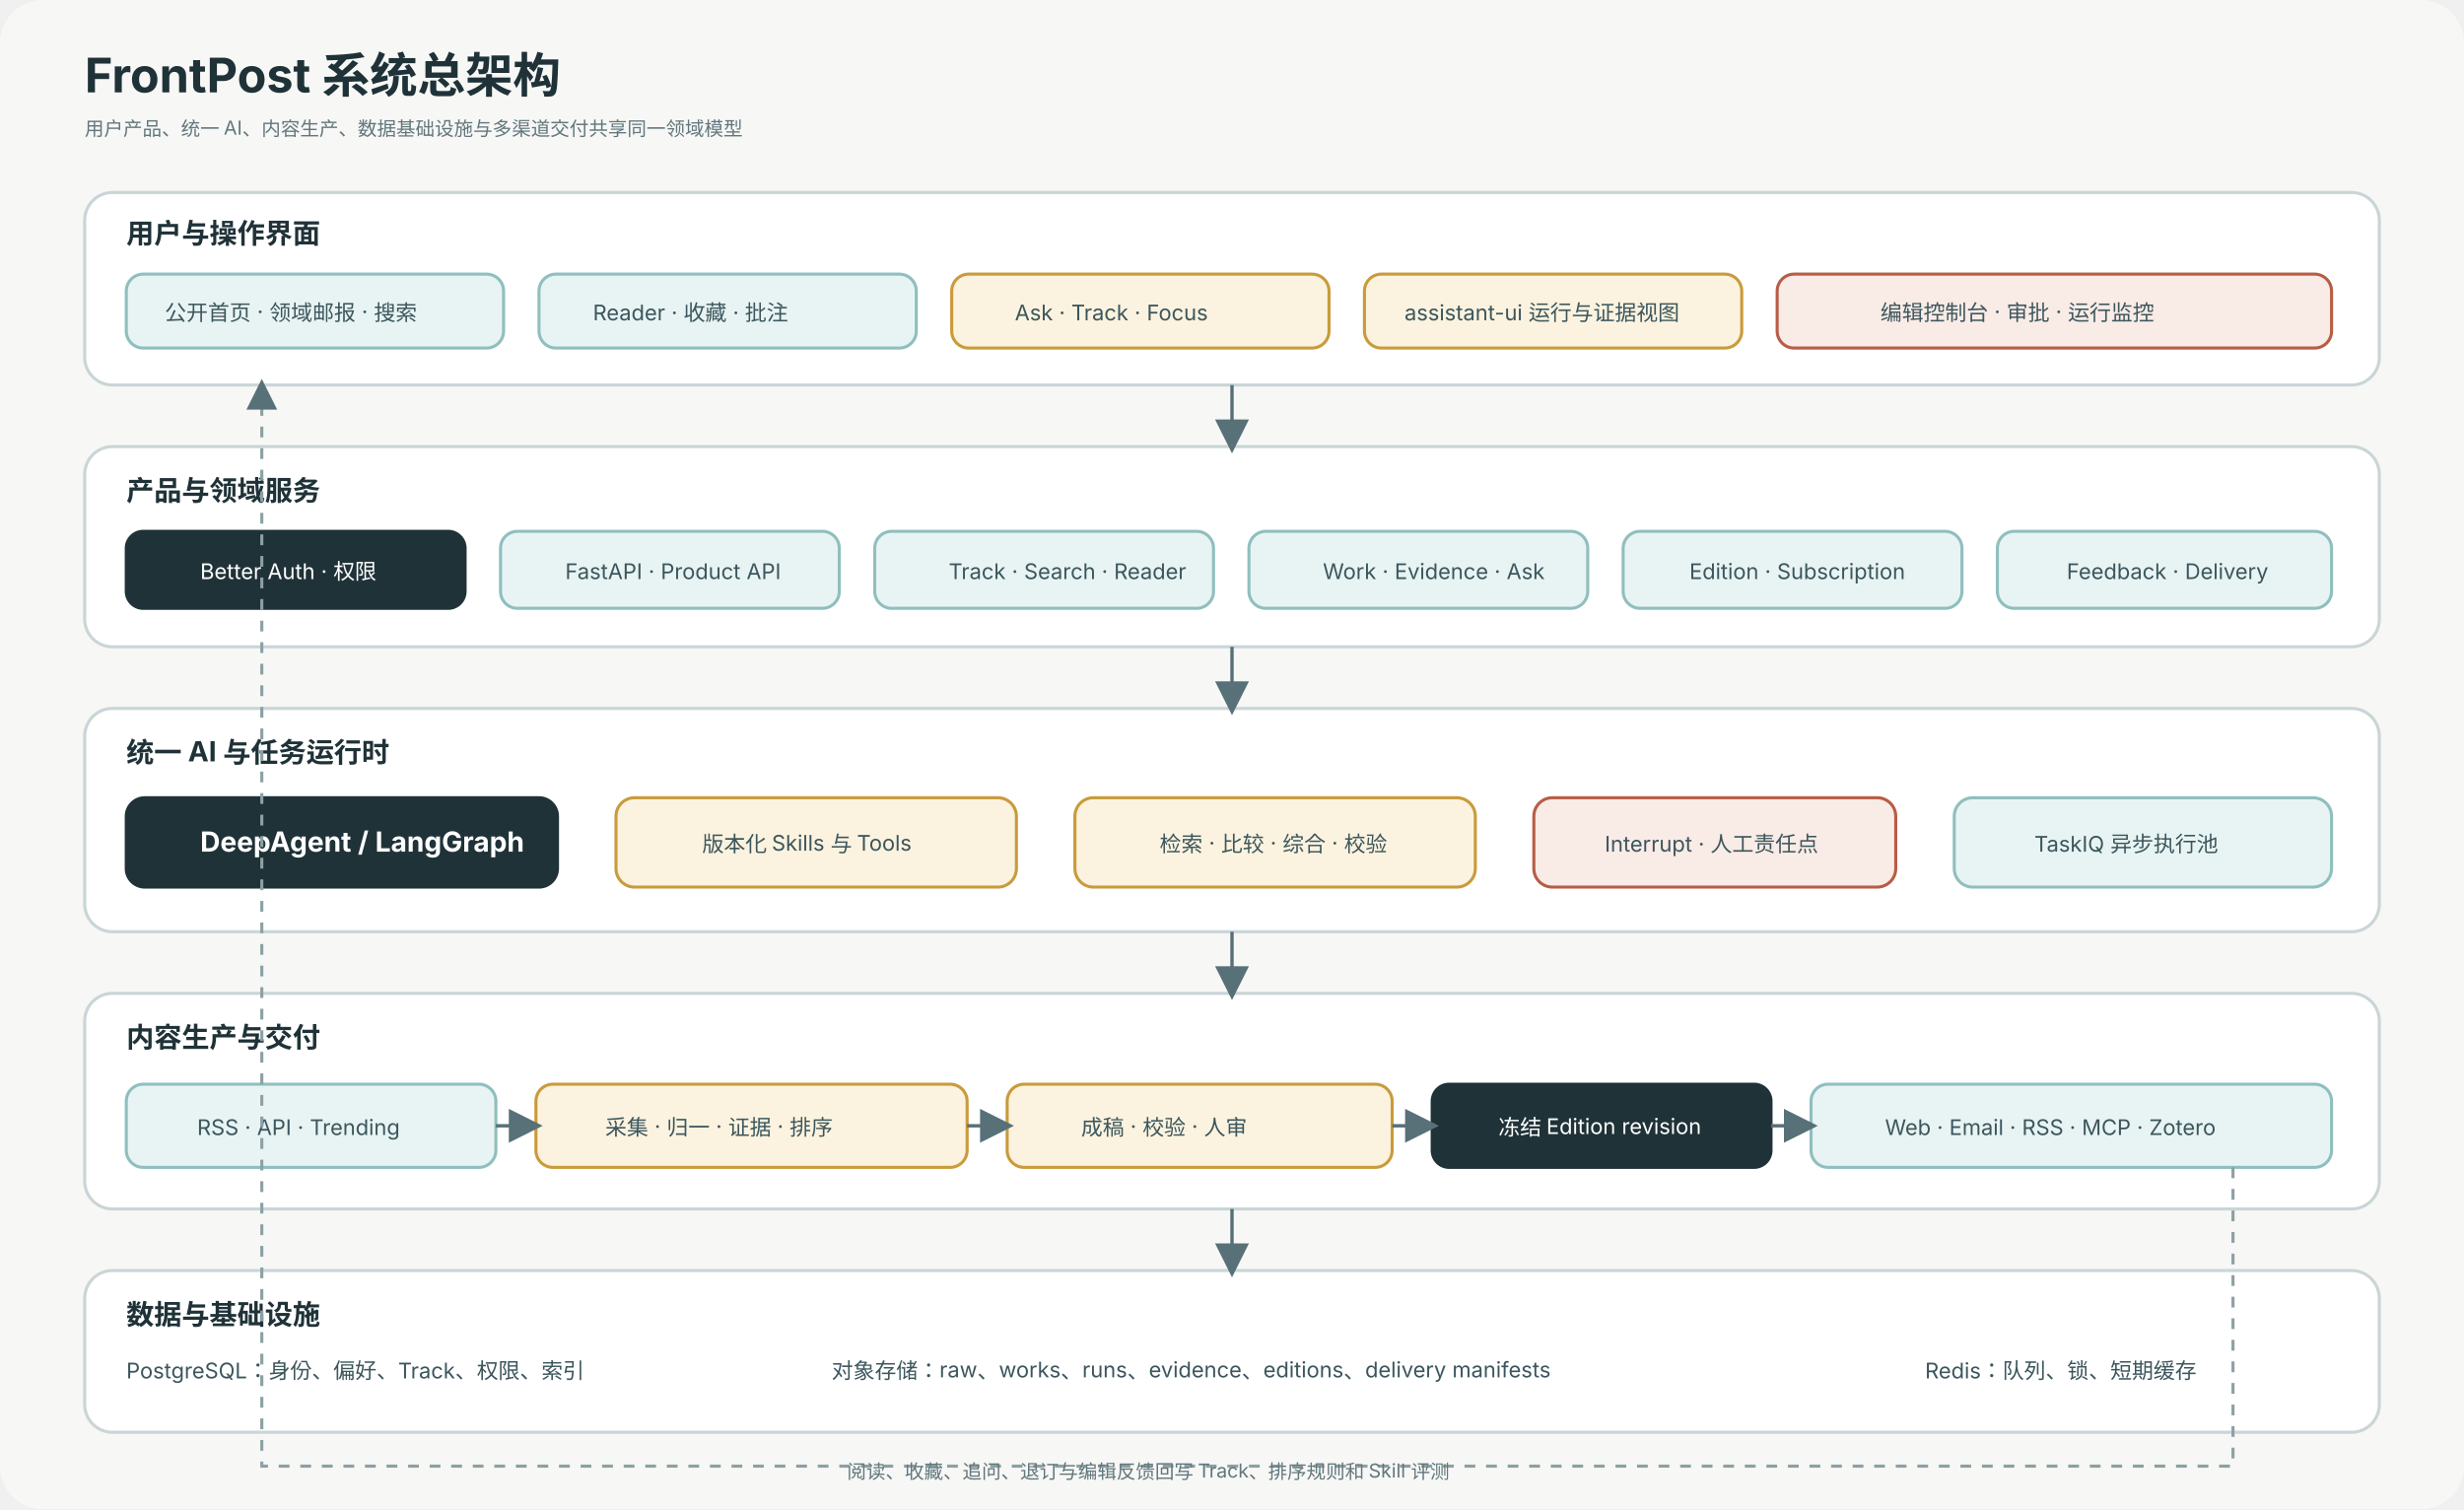
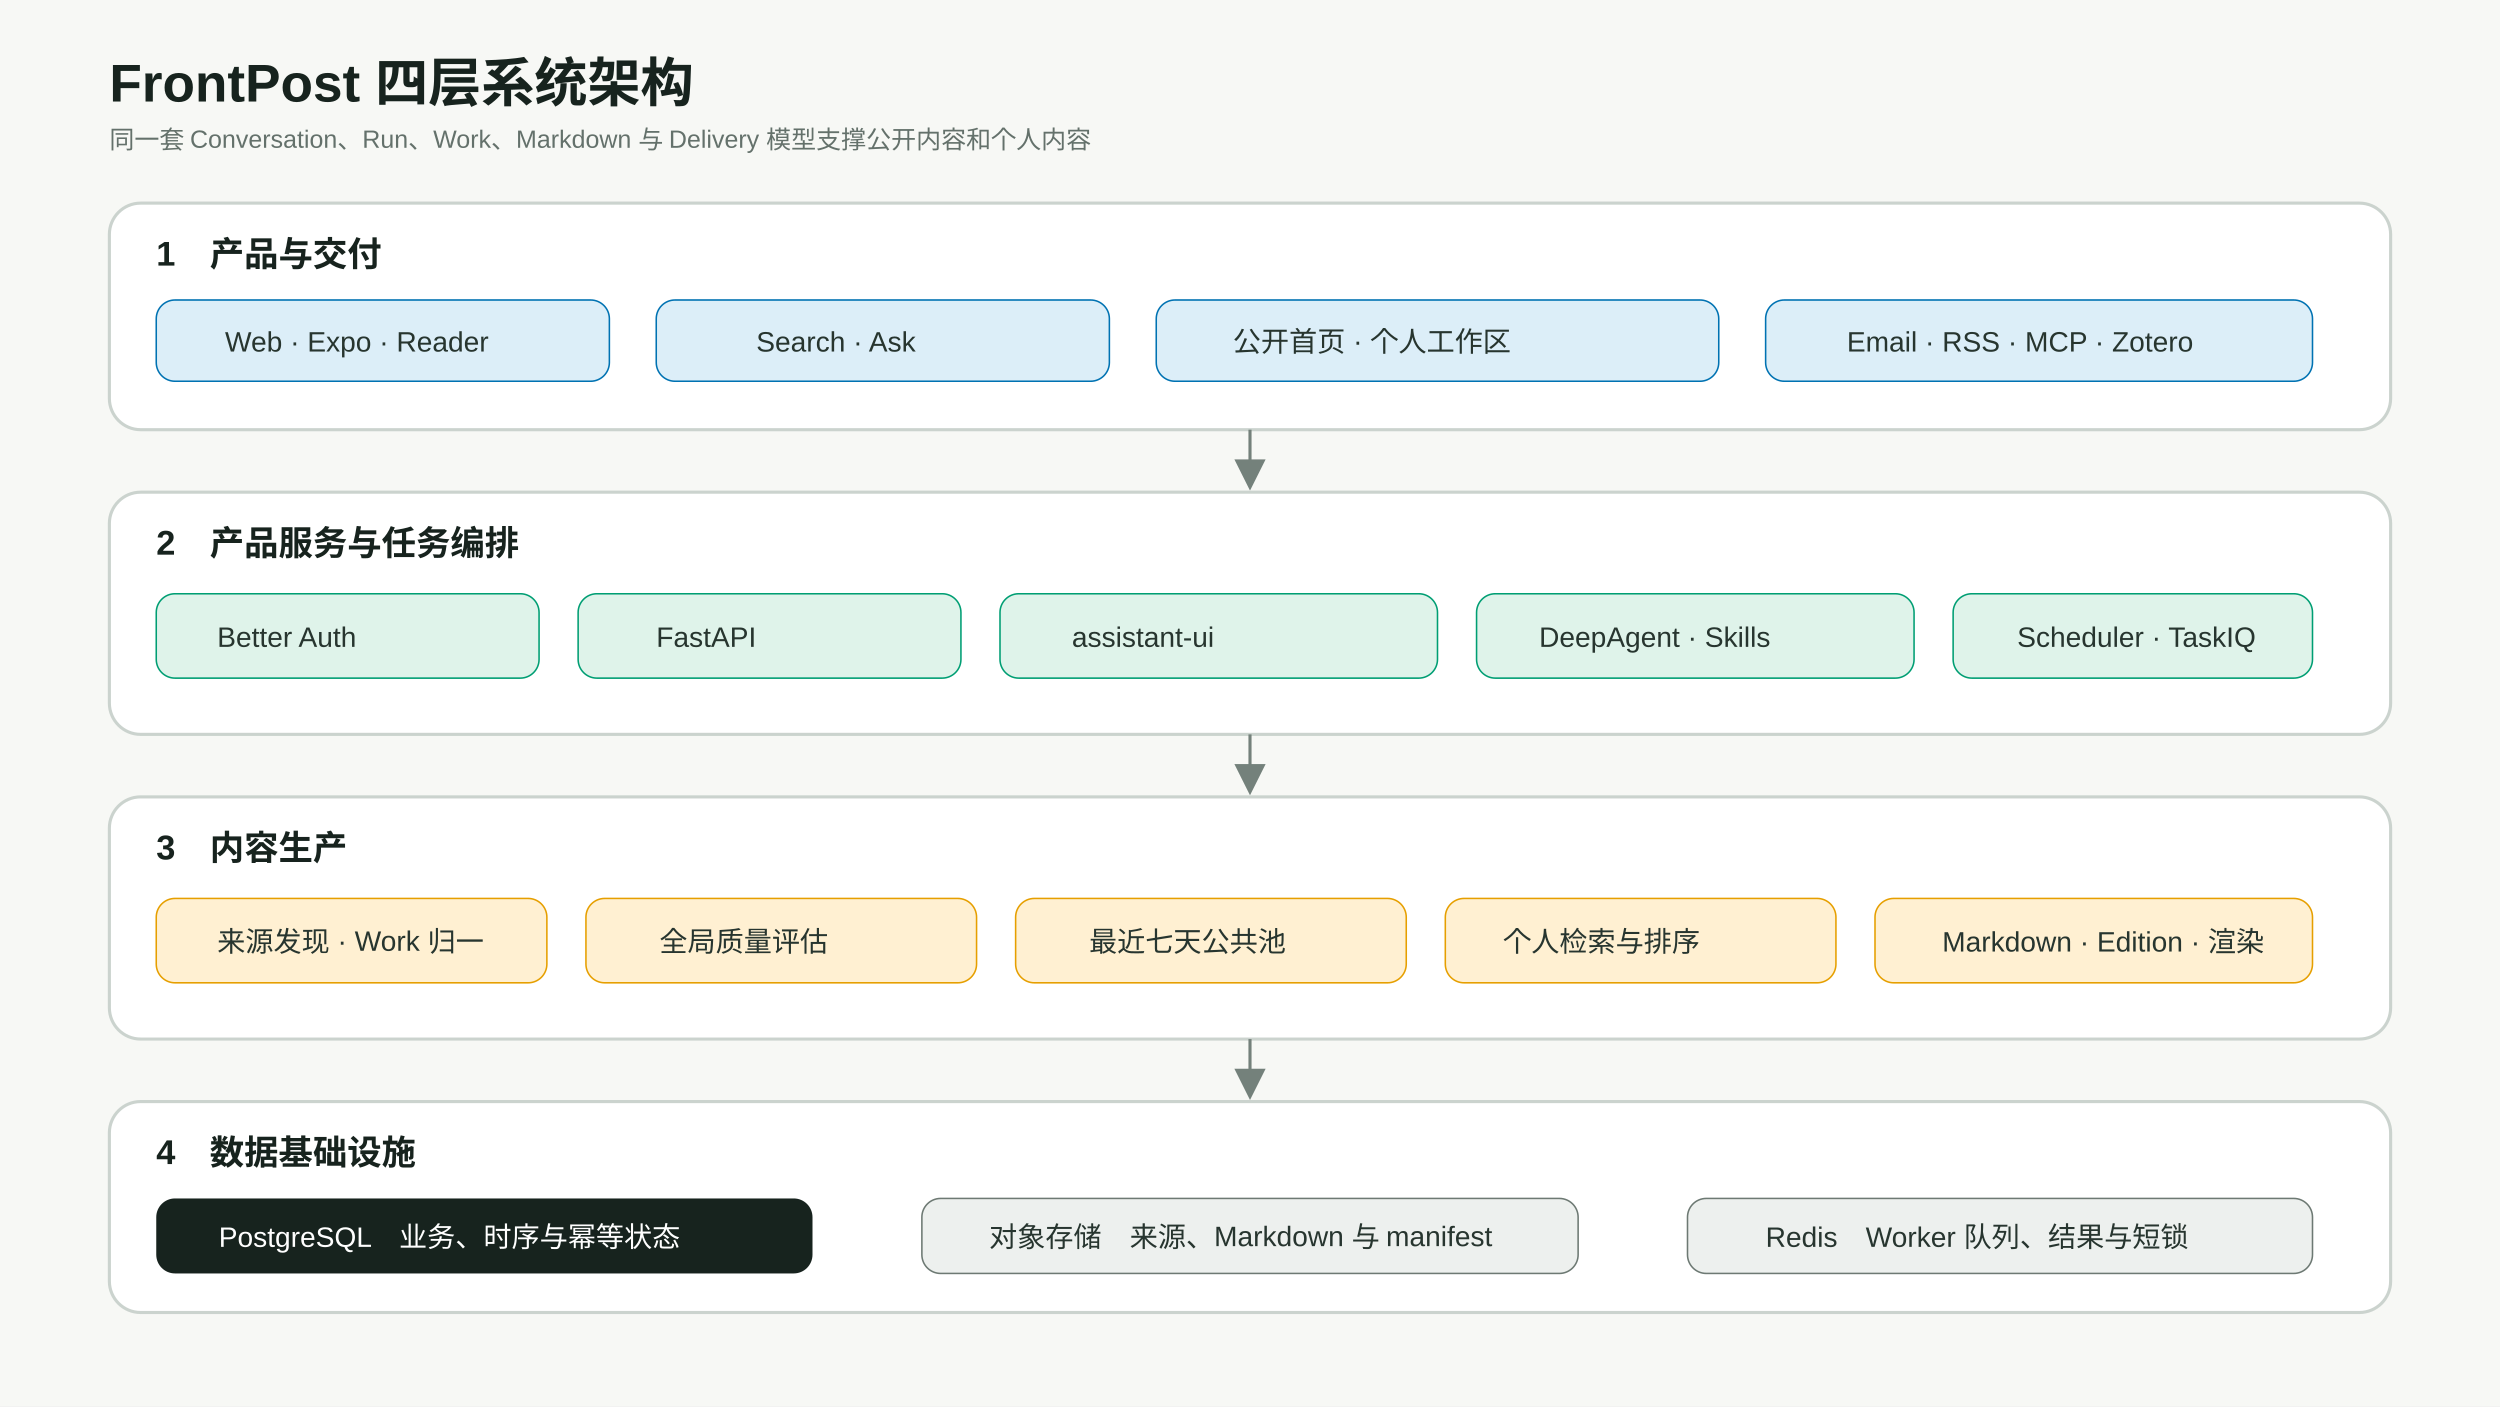
- <svg xmlns="http://www.w3.org/2000/svg" width="1600" height="980" viewBox="0 0 1600 980" role="img" aria-labelledby="title desc">
+ <svg xmlns="http://www.w3.org/2000/svg" width="1600" height="900" viewBox="0 0 1600 900" role="img" aria-labelledby="title desc">
  <defs>
+     <style>
+       .bg{fill:#f7f8f5}.band{fill:#fff;stroke:#cbd3ce;stroke-width:2}.blue{fill:#dceef8;stroke:#0072b2}.green{fill:#dff3ea;stroke:#009e73}.orange{fill:#fff0d2;stroke:#e69f00}.gray{fill:#edf0ee;stroke:#6d7973}.dark{fill:#17231e}.title{font:700 34px Arial,'Noto Sans SC',sans-serif;fill:#17231e}.label{font:700 22px Arial,'Noto Sans SC',sans-serif;fill:#17231e}.text{font:500 18px Arial,'Noto Sans SC',sans-serif;fill:#27352f}.small{font:500 16px Arial,'Noto Sans SC',sans-serif;fill:#64716b}.white{fill:#fff}.line{stroke:#74817b;stroke-width:2;fill:none;marker-end:url(#arrow)}
+     </style>
    <marker id="arrow" markerWidth="10" markerHeight="10" refX="8" refY="5" orient="auto">
-       <path d="M0 0L10 5L0 10Z" fill="#587078" />
+       <path d="M0,0 L10,5 L0,10 z" fill="#74817b" />
    </marker>
-     <style>
-       .bg{fill:#f7f7f5}.panel{fill:#fff;stroke:#c9d5d7;stroke-width:2}.dark{fill:#1f3238;stroke:#1f3238;stroke-width:2}.teal{fill:#e8f4f3;stroke:#8fbfbe;stroke-width:2}.gold{fill:#fbf3df;stroke:#c99b3b;stroke-width:2}.rose{fill:#f9ebe6;stroke:#b75d46;stroke-width:2}.title{font:700 31px -apple-system,BlinkMacSystemFont,"Segoe UI","PingFang SC",sans-serif;fill:#1f3238}.h{font:700 18px -apple-system,BlinkMacSystemFont,"Segoe UI","PingFang SC",sans-serif;fill:#1f3238}.t{font:14px -apple-system,BlinkMacSystemFont,"Segoe UI","PingFang SC",sans-serif;fill:#3c565d}.small{font:12.5px -apple-system,BlinkMacSystemFont,"Segoe UI","PingFang SC",sans-serif;fill:#61777d}.white{fill:#fff}.line{stroke:#587078;stroke-width:2.2;fill:none;marker-end:url(#arrow)}.dash{stroke:#8ca0a5;stroke-width:2;stroke-dasharray:7 7;fill:none;marker-end:url(#arrow)}
-     </style>
  </defs>
-   <rect class="bg" width="1600" height="980" rx="28" />
-   <text class="title" x="55" y="60">FrontPost 系统总架构</text>
-   <text class="small" x="55" y="88">用户产品、统一 AI、内容生产、数据基础设施与多渠道交付共享同一领域模型</text>
-   <rect class="panel" x="55" y="125" width="1490" height="125" rx="18" />
-   <text class="h" x="82" y="158">用户与操作界面</text>
-   <rect class="teal" x="82" y="178" width="245" height="48" rx="11" />
-   <text class="t" x="107" y="208">公开首页 · 领域邮报 · 搜索</text>
-   <rect class="teal" x="350" y="178" width="245" height="48" rx="11" />
-   <text class="t" x="385" y="208">Reader · 收藏 · 批注</text>
-   <rect class="gold" x="618" y="178" width="245" height="48" rx="11" />
-   <text class="t" x="659" y="208">Ask · Track · Focus</text>
-   <rect class="gold" x="886" y="178" width="245" height="48" rx="11" />
-   <text class="t" x="912" y="208">assistant-ui 运行与证据视图</text>
-   <rect class="rose" x="1154" y="178" width="360" height="48" rx="11" />
-   <text class="t" x="1221" y="208">编辑控制台 · 审批 · 运行监控</text>
-   <rect class="panel" x="55" y="290" width="1490" height="130" rx="18" />
-   <text class="h" x="82" y="325">产品与领域服务</text>
-   <rect class="dark" x="82" y="345" width="220" height="50" rx="11" />
-   <text class="t white" x="130" y="376">Better Auth · 权限</text>
-   <rect class="teal" x="325" y="345" width="220" height="50" rx="11" />
-   <text class="t" x="367" y="376">FastAPI · Product API</text>
-   <rect class="teal" x="568" y="345" width="220" height="50" rx="11" />
-   <text class="t" x="616" y="376">Track · Search · Reader</text>
-   <rect class="teal" x="811" y="345" width="220" height="50" rx="11" />
-   <text class="t" x="859" y="376">Work · Evidence · Ask</text>
-   <rect class="teal" x="1054" y="345" width="220" height="50" rx="11" />
-   <text class="t" x="1097" y="376">Edition · Subscription</text>
-   <rect class="teal" x="1297" y="345" width="217" height="50" rx="11" />
-   <text class="t" x="1342" y="376">Feedback · Delivery</text>
-   <rect class="panel" x="55" y="460" width="1490" height="145" rx="18" />
-   <text class="h" x="82" y="495">统一 AI 与任务运行时</text>
-   <rect class="dark" x="82" y="518" width="280" height="58" rx="12" />
-   <text class="h white" x="130" y="553">DeepAgent / LangGraph</text>
-   <rect class="gold" x="400" y="518" width="260" height="58" rx="12" />
-   <text class="t" x="456" y="553">版本化 Skills 与 Tools</text>
-   <rect class="gold" x="698" y="518" width="260" height="58" rx="12" />
-   <text class="t" x="753" y="553">检索 · 比较 · 综合 · 校验</text>
-   <rect class="rose" x="996" y="518" width="235" height="58" rx="12" />
-   <text class="t" x="1042" y="553">Interrupt · 人工责任点</text>
-   <rect class="teal" x="1269" y="518" width="245" height="58" rx="12" />
-   <text class="t" x="1321" y="553">TaskIQ 异步执行池</text>
-   <rect class="panel" x="55" y="645" width="1490" height="140" rx="18" />
-   <text class="h" x="82" y="680">内容生产与交付</text>
-   <rect class="teal" x="82" y="704" width="240" height="54" rx="11" />
-   <text class="t" x="128" y="737">RSS · API · Trending</text>
-   <rect class="gold" x="348" y="704" width="280" height="54" rx="11" />
-   <text class="t" x="393" y="737">采集 · 归一 · 证据 · 排序</text>
-   <rect class="gold" x="654" y="704" width="250" height="54" rx="11" />
-   <text class="t" x="702" y="737">成稿 · 校验 · 人审</text>
-   <rect class="dark" x="930" y="704" width="220" height="54" rx="11" />
-   <text class="t white" x="973" y="737">冻结 Edition revision</text>
-   <rect class="teal" x="1176" y="704" width="338" height="54" rx="11" />
-   <text class="t" x="1224" y="737">Web · Email · RSS · MCP · Zotero</text>
-   <path class="line" d="M322 731H348" />
-   <path class="line" d="M628 731H654" />
-   <path class="line" d="M904 731H930" />
-   <path class="line" d="M1150 731H1176" />
-   <rect class="panel" x="55" y="825" width="1490" height="105" rx="18" />
-   <text class="h" x="82" y="860">数据与基础设施</text>
-   <text class="t" x="82" y="895">PostgreSQL：身份、偏好、Track、权限、索引</text>
-   <text class="t" x="540" y="895">对象存储：raw、works、runs、evidence、editions、delivery manifests</text>
-   <text class="t" x="1250" y="895">Redis：队列、锁、短期缓存</text>
-   <path class="line" d="M800 250V290" />
-   <path class="line" d="M800 420V460" />
-   <path class="line" d="M800 605V645" />
-   <path class="line" d="M800 785V825" />
-   <path class="dash" d="M1450 758V952H170V250" />
-   <text class="small" x="550" y="960">阅读、收藏、追问、退订与编辑反馈回写 Track、排序规则和 Skill 评测</text>
+   <rect class="bg" width="1600" height="900" />
+   <text class="title" x="70" y="65">FrontPost 四层系统架构</text>
+   <text class="small" x="70" y="95">同一套 Conversation、Run、Work、Markdown 与 Delivery 模型支撑公开内容和个人内容</text>
+   <rect class="band" x="70" y="130" width="1460" height="145" rx="20" />
+   <text class="label" x="100" y="170">1　产品与交付</text>
+   <rect class="blue" x="100" y="192" width="290" height="52" rx="12" />
+   <text class="text" x="144" y="225">Web · Expo · Reader</text>
+   <rect class="blue" x="420" y="192" width="290" height="52" rx="12" />
+   <text class="text" x="484" y="225">Search · Ask</text>
+   <rect class="blue" x="740" y="192" width="360" height="52" rx="12" />
+   <text class="text" x="789" y="225">公开首页 · 个人工作区</text>
+   <rect class="blue" x="1130" y="192" width="350" height="52" rx="12" />
+   <text class="text" x="1182" y="225">Email · RSS · MCP · Zotero</text>
+   <path class="line" d="M800 275 L800 310" />
+   <rect class="band" x="70" y="315" width="1460" height="155" rx="20" />
+   <text class="label" x="100" y="355">2　产品服务与任务编排</text>
+   <rect class="green" x="100" y="380" width="245" height="54" rx="12" />
+   <text class="text" x="139" y="414">Better Auth</text>
+   <rect class="green" x="370" y="380" width="245" height="54" rx="12" />
+   <text class="text" x="420" y="414">FastAPI</text>
+   <rect class="green" x="640" y="380" width="280" height="54" rx="12" />
+   <text class="text" x="686" y="414">assistant-ui</text>
+   <rect class="green" x="945" y="380" width="280" height="54" rx="12" />
+   <text class="text" x="985" y="414">DeepAgent · Skills</text>
+   <rect class="green" x="1250" y="380" width="230" height="54" rx="12" />
+   <text class="text" x="1291" y="414">Scheduler · TaskIQ</text>
+   <path class="line" d="M800 470 L800 505" />
+   <rect class="band" x="70" y="510" width="1460" height="155" rx="20" />
+   <text class="label" x="100" y="550">3　内容生产</text>
+   <rect class="orange" x="100" y="575" width="250" height="54" rx="12" />
+   <text class="text" x="139" y="609">来源发现 · Work 归一</text>
+   <rect class="orange" x="375" y="575" width="250" height="54" rx="12" />
+   <text class="text" x="422" y="609">全局质量评估</text>
+   <rect class="orange" x="650" y="575" width="250" height="54" rx="12" />
+   <text class="text" x="697" y="609">最近七天公共池</text>
+   <rect class="orange" x="925" y="575" width="250" height="54" rx="12" />
+   <text class="text" x="962" y="609">个人检索与排序</text>
+   <rect class="orange" x="1200" y="575" width="280" height="54" rx="12" />
+   <text class="text" x="1243" y="609">Markdown · Edition · 渲染</text>
+   <path class="line" d="M800 665 L800 700" />
+   <rect class="band" x="70" y="705" width="1460" height="135" rx="20" />
+   <text class="label" x="100" y="745">4　数据基础设施</text>
+   <rect class="dark" x="100" y="767" width="420" height="48" rx="12" />
+   <text class="text white" x="140" y="798">PostgreSQL　业务、时序与幂等状态</text>
+   <rect class="gray" x="590" y="767" width="420" height="48" rx="12" />
+   <text class="text" x="633" y="798">对象存储　来源、Markdown 与 manifest</text>
+   <rect class="gray" x="1080" y="767" width="400" height="48" rx="12" />
+   <text class="text" x="1130" y="798">Redis　Worker 队列、结果与短锁</text>
</svg>
